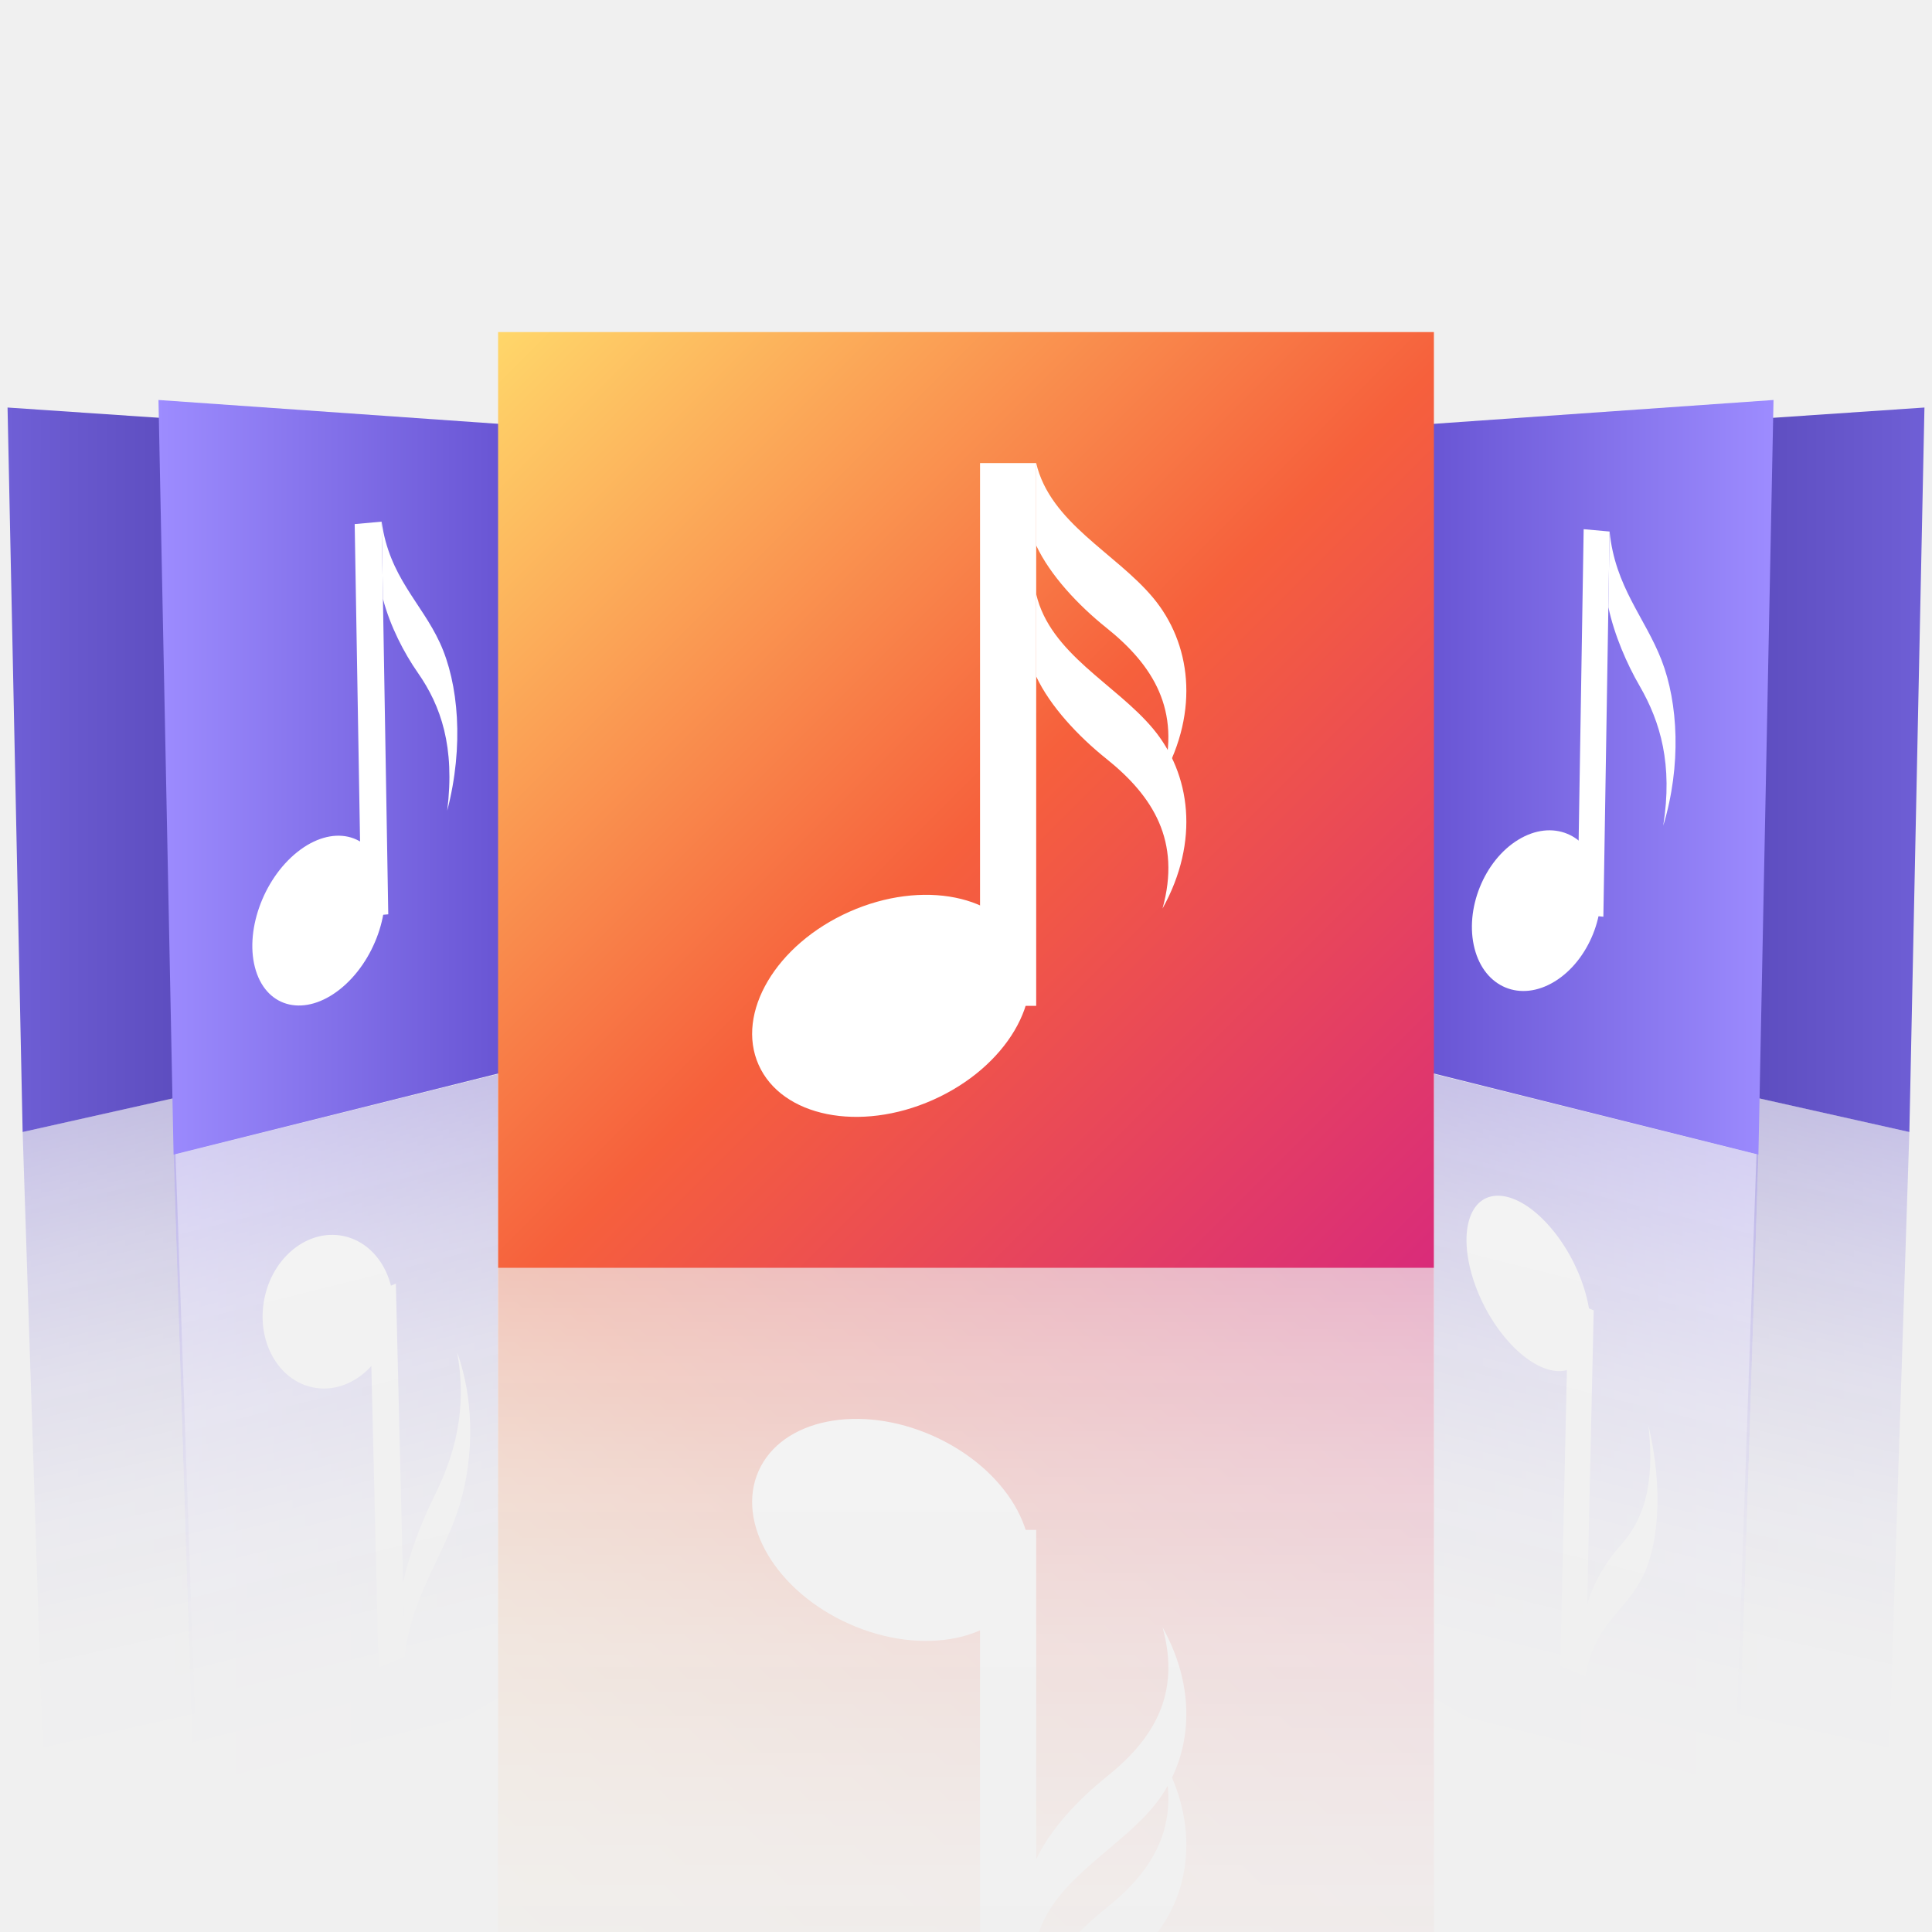
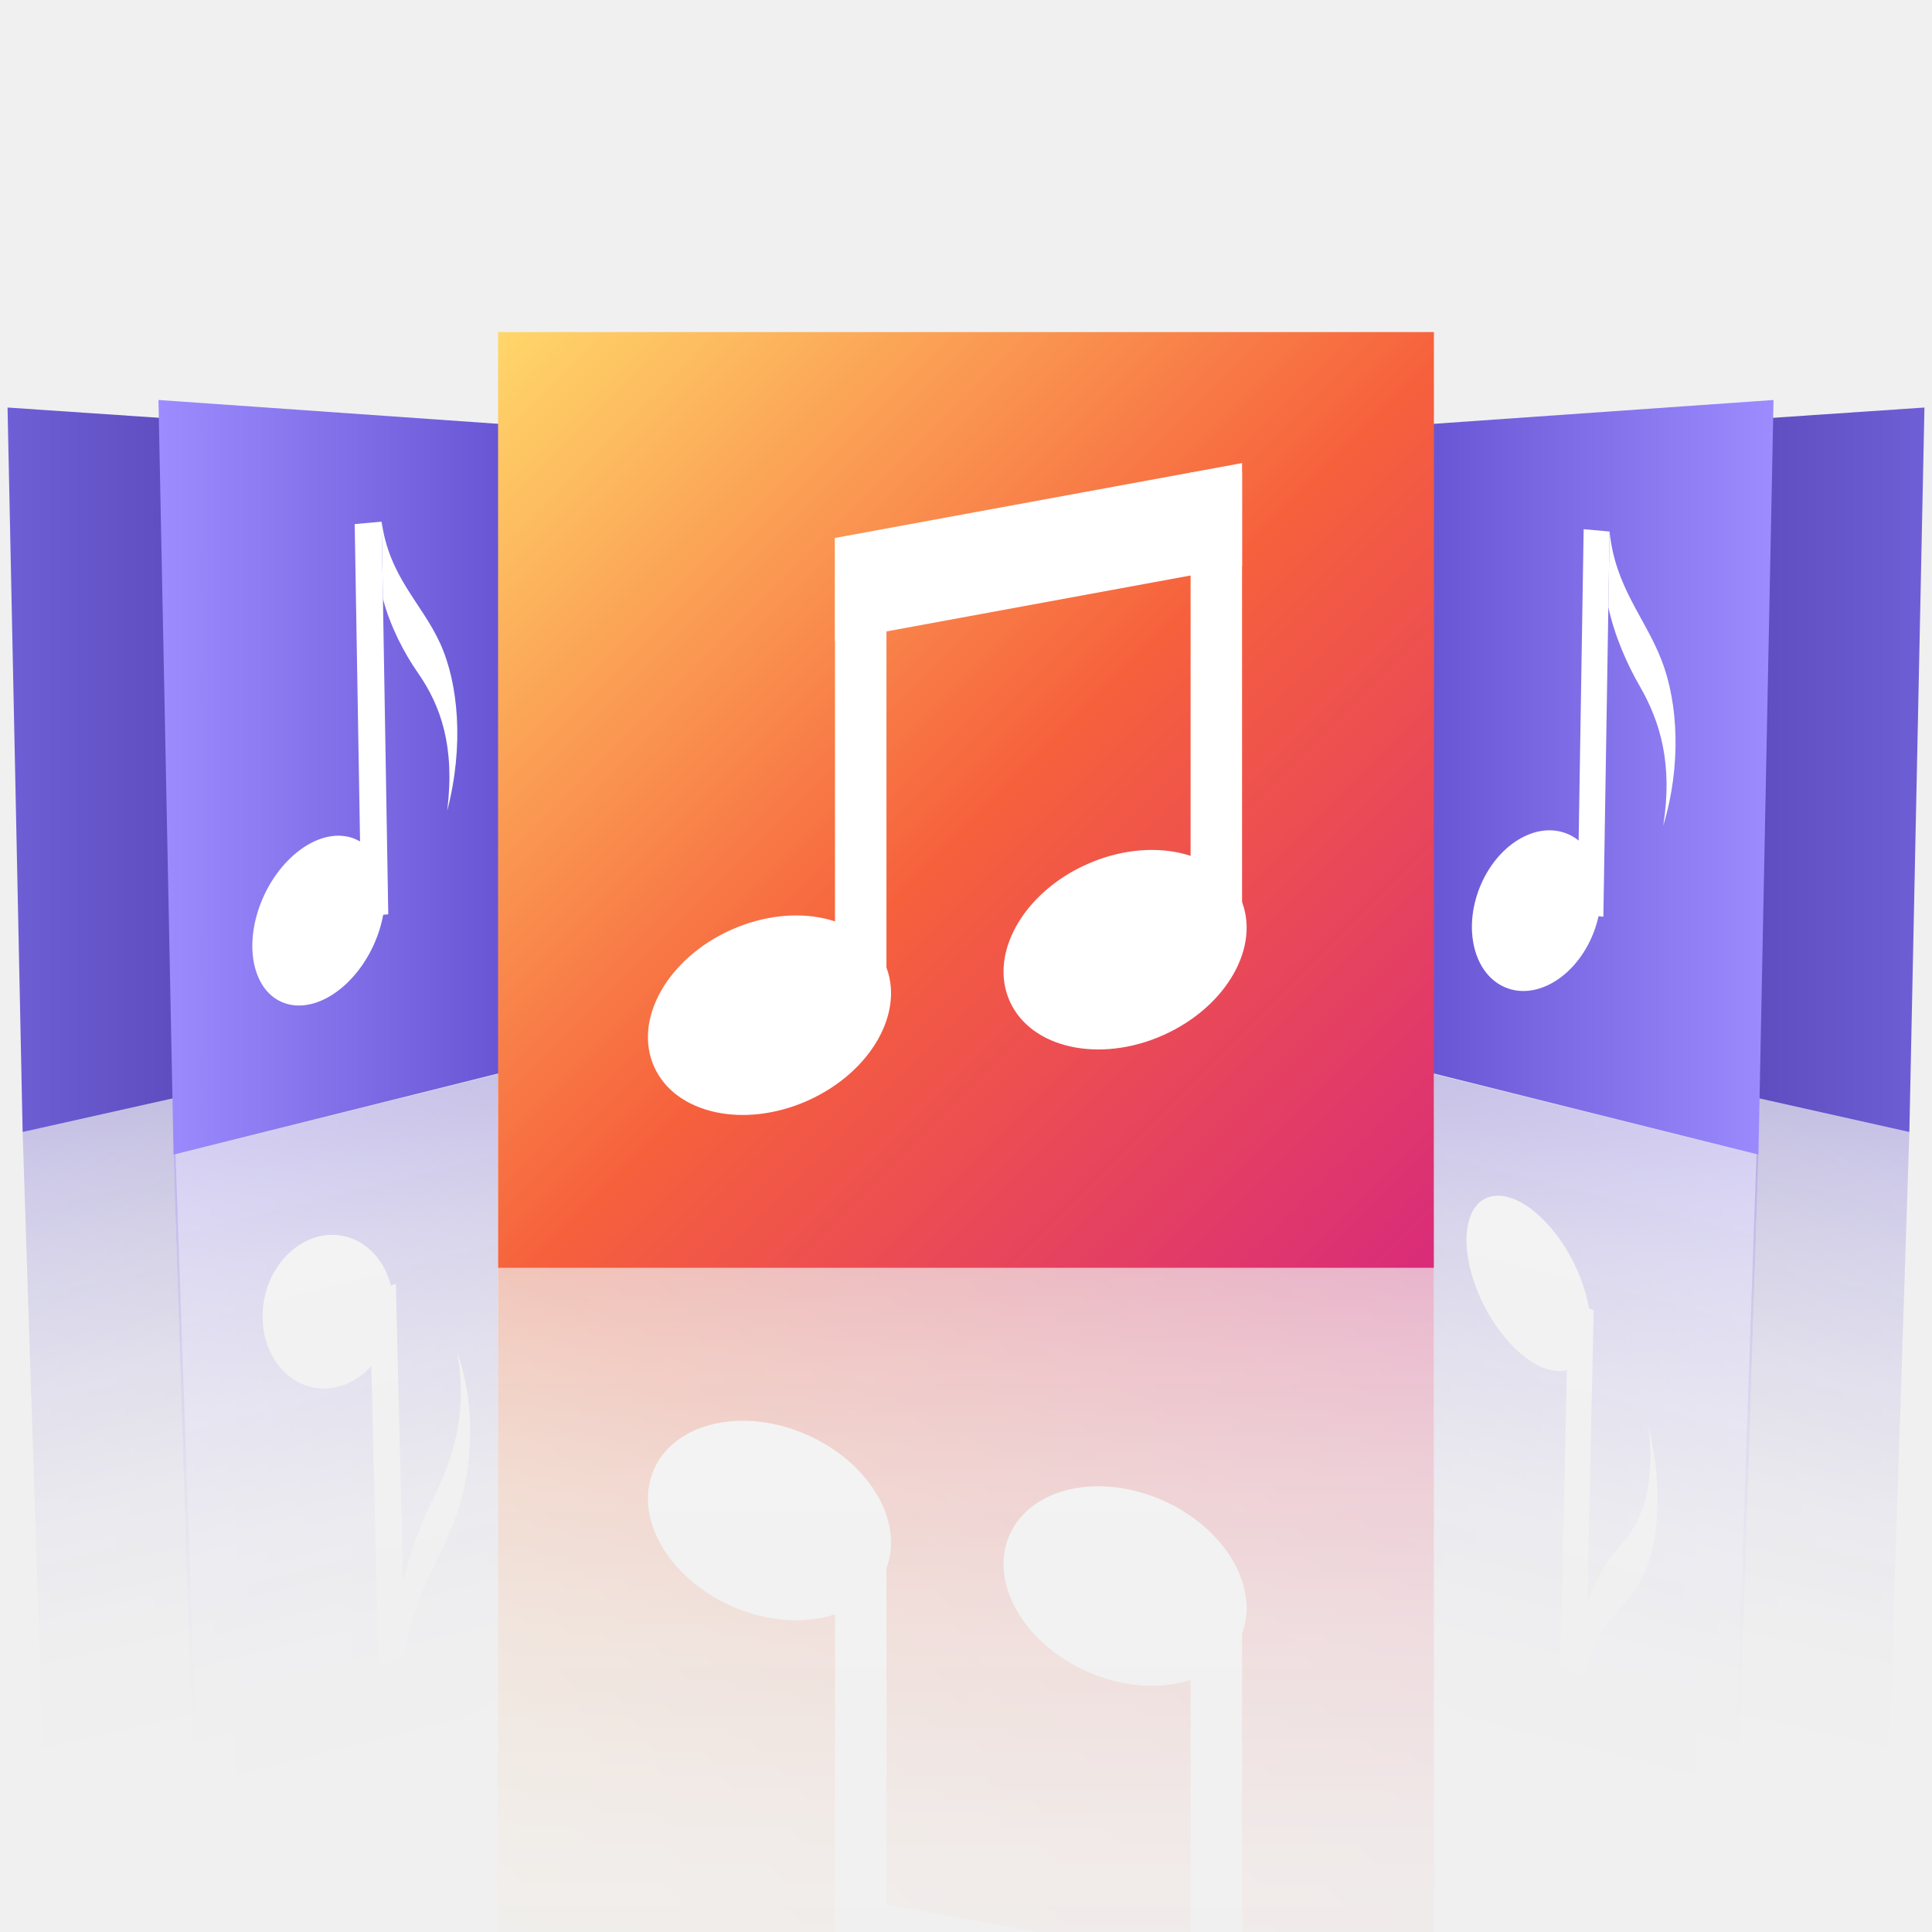
<svg xmlns="http://www.w3.org/2000/svg" viewBox="0 0 256 256">
  <defs>
    <linearGradient id="cover" x1="0" y1="0" x2="1" y2="1">
      <stop offset="0" stop-color="#ffd76a" />
      <stop offset="0.52" stop-color="#f6603c" />
      <stop offset="1" stop-color="#d92b7a" />
    </linearGradient>
    <linearGradient id="cover-mirrored" href="#cover" x1="0" y1="1" x2="1" y2="0" />
    <linearGradient id="near" x1="0" y1="0" x2="1" y2="0" gradientUnits="userSpaceOnUse">
      <stop offset="0" stop-color="#9d8cff" />
      <stop offset="1" stop-color="#5a46c8" />
    </linearGradient>
    <linearGradient id="near-left" href="#near" x1="21" x2="79" />
    <linearGradient id="near-right" href="#near" x1="235" x2="177" />
    <linearGradient id="far" x1="0" y1="0" x2="1" y2="0" gradientUnits="userSpaceOnUse">
      <stop offset="0" stop-color="#6f5fd6" />
      <stop offset="1" stop-color="#3f2f99" />
    </linearGradient>
    <linearGradient id="far-left" href="#far" x1="1" x2="61" />
    <linearGradient id="far-right" href="#far" x1="255" x2="195" />
    <path id="flag" d="M0,0 C1.5,8 8.5,12 12.5,18 C16.5,24 17.5,33 13.5,42 C15.5,33 12.5,27 7.5,22 C4.5,19 1.5,15 0,11 Z" />
-     <ellipse id="notehead" cx="42" cy="72" rx="15.5" ry="11" transform="rotate(-24 42 72)" />
    <g id="eighth" fill="#ffffff">
-       <use href="#notehead" />
+       <ellipse cx="42" cy="72" rx="15.5" ry="11" transform="rotate(-24 42 72)" />
      <rect x="51.5" y="16" width="6" height="56" />
      <use href="#flag" transform="translate(57.5 16)" />
    </g>
-     <g id="sixteenth" fill="#ffffff">
-       <use href="#notehead" />
-       <rect x="51.5" y="14" width="6" height="58" />
-       <use href="#flag" transform="translate(57.5 14) scale(1 0.8)" />
-       <use href="#flag" transform="translate(57.5 28) scale(1 0.8)" />
+     <g id="beamed-eighths" fill="#ffffff">
+       <ellipse cx="29" cy="73" rx="13.5" ry="10" transform="rotate(-24 29 73)" />
+       <ellipse cx="67" cy="66" rx="13.5" ry="10" transform="rotate(-24 67 66)" />
+       <rect x="36" y="22" width="5.5" height="48" />
+       <rect x="74" y="15" width="5.5" height="48" />
+       <polygon points="36,22 79.5,14 79.5,25 36,33" />
    </g>
    <clipPath id="near-left-shown">
      <polygon points="23,141 66,130.3 66,213 26,236" />
    </clipPath>
    <clipPath id="near-right-shown">
      <polygon points="233,141 190,130.3 190,213 230,236" />
    </clipPath>
    <linearGradient id="fade" gradientUnits="userSpaceOnUse">
      <stop offset="0" stop-color="#ffffff" stop-opacity="0.3" />
      <stop offset="0.2" stop-color="#ffffff" stop-opacity="0.192" />
      <stop offset="0.4" stop-color="#ffffff" stop-opacity="0.108" />
      <stop offset="0.6" stop-color="#ffffff" stop-opacity="0.048" />
      <stop offset="0.8" stop-color="#ffffff" stop-opacity="0.012" />
      <stop offset="1" stop-color="#ffffff" stop-opacity="0" />
    </linearGradient>
    <linearGradient id="fade-far-left" href="#fade" x1="32" y1="131.5" x2="50.1" y2="212.4" />
    <linearGradient id="fade-near-left" href="#fade" x1="51" y1="134" x2="71.5" y2="215.9" />
    <linearGradient id="fade-middle" href="#fade" x1="0" y1="156" x2="0" y2="280" />
    <linearGradient id="fade-near-right" href="#fade" x1="205" y1="134" x2="184.5" y2="215.9" />
    <linearGradient id="fade-far-right" href="#fade" x1="224" y1="131.5" x2="205.9" y2="212.4" />
    <mask id="far-left-reflection" maskUnits="userSpaceOnUse" x="0" y="0" width="256" height="300">
      <rect width="256" height="300" fill="url(#fade-far-left)" />
    </mask>
    <mask id="near-left-reflection" maskUnits="userSpaceOnUse" x="0" y="0" width="256" height="300">
      <rect width="256" height="300" fill="url(#fade-near-left)" />
    </mask>
    <mask id="middle-reflection" maskUnits="userSpaceOnUse" x="0" y="0" width="256" height="300">
      <rect width="256" height="300" fill="url(#fade-middle)" />
    </mask>
    <mask id="near-right-reflection" maskUnits="userSpaceOnUse" x="0" y="0" width="256" height="300">
      <rect width="256" height="300" fill="url(#fade-near-right)" />
    </mask>
    <mask id="far-right-reflection" maskUnits="userSpaceOnUse" x="0" y="0" width="256" height="300">
      <rect width="256" height="300" fill="url(#fade-far-right)" />
    </mask>
  </defs>
  <g transform="translate(0 12)">
    <polygon points="3,138 23,133.5 26,220 6,230" fill="url(#far-left)" mask="url(#far-left-reflection)" />
    <g clip-path="url(#near-left-shown)" mask="url(#near-left-reflection)">
      <rect width="256" height="256" fill="url(#near-left)" />
      <use href="#eighth" transform="matrix(0.5796 -0.2399 -0.0213 -0.8829 20.66 235.45)" />
    </g>
    <g mask="url(#middle-reflection)">
      <rect x="66" y="156" width="124" height="124" fill="url(#cover-mirrored)" />
-       <use href="#sixteenth" transform="matrix(1.24 0 0 -1.24 66 280)" />
+       <use href="#beamed-eighths" transform="matrix(1.24 0 0 -1.24 66 280)" />
    </g>
    <g clip-path="url(#near-right-shown)" mask="url(#near-right-reflection)">
      <rect width="256" height="256" fill="url(#near-right)" />
      <use href="#eighth" transform="matrix(0.5571 0.2305 0.0193 -0.8663 177.75 210.75)" />
    </g>
    <polygon points="253,138 233,133.5 230,220 250,230" fill="url(#far-right)" mask="url(#far-right-reflection)" />
    <polygon points="1,42 60,46 61,125 3,138" fill="url(#far-left)" />
    <polygon points="196,46 255,42 253,138 195,125" fill="url(#far-right)" />
    <polygon points="21,41 78,45 79,127 23,141" fill="url(#near-left)" />
    <use href="#eighth" transform="matrix(0.5949 -0.0538 0.0157 0.9291 16.11 45.35)" />
    <polygon points="178,45 235,41 233,141 177,127" fill="url(#near-right)" />
    <use href="#eighth" transform="matrix(0.5724 0.0518 -0.0147 0.9114 180.60 40.87)" />
    <rect x="66" y="32" width="124" height="124" fill="url(#cover)" />
-     <use href="#sixteenth" transform="matrix(1.24 0 0 1.24 66 32)" />
+     <use href="#beamed-eighths" transform="matrix(1.24 0 0 1.24 66 32)" />
  </g>
</svg>
